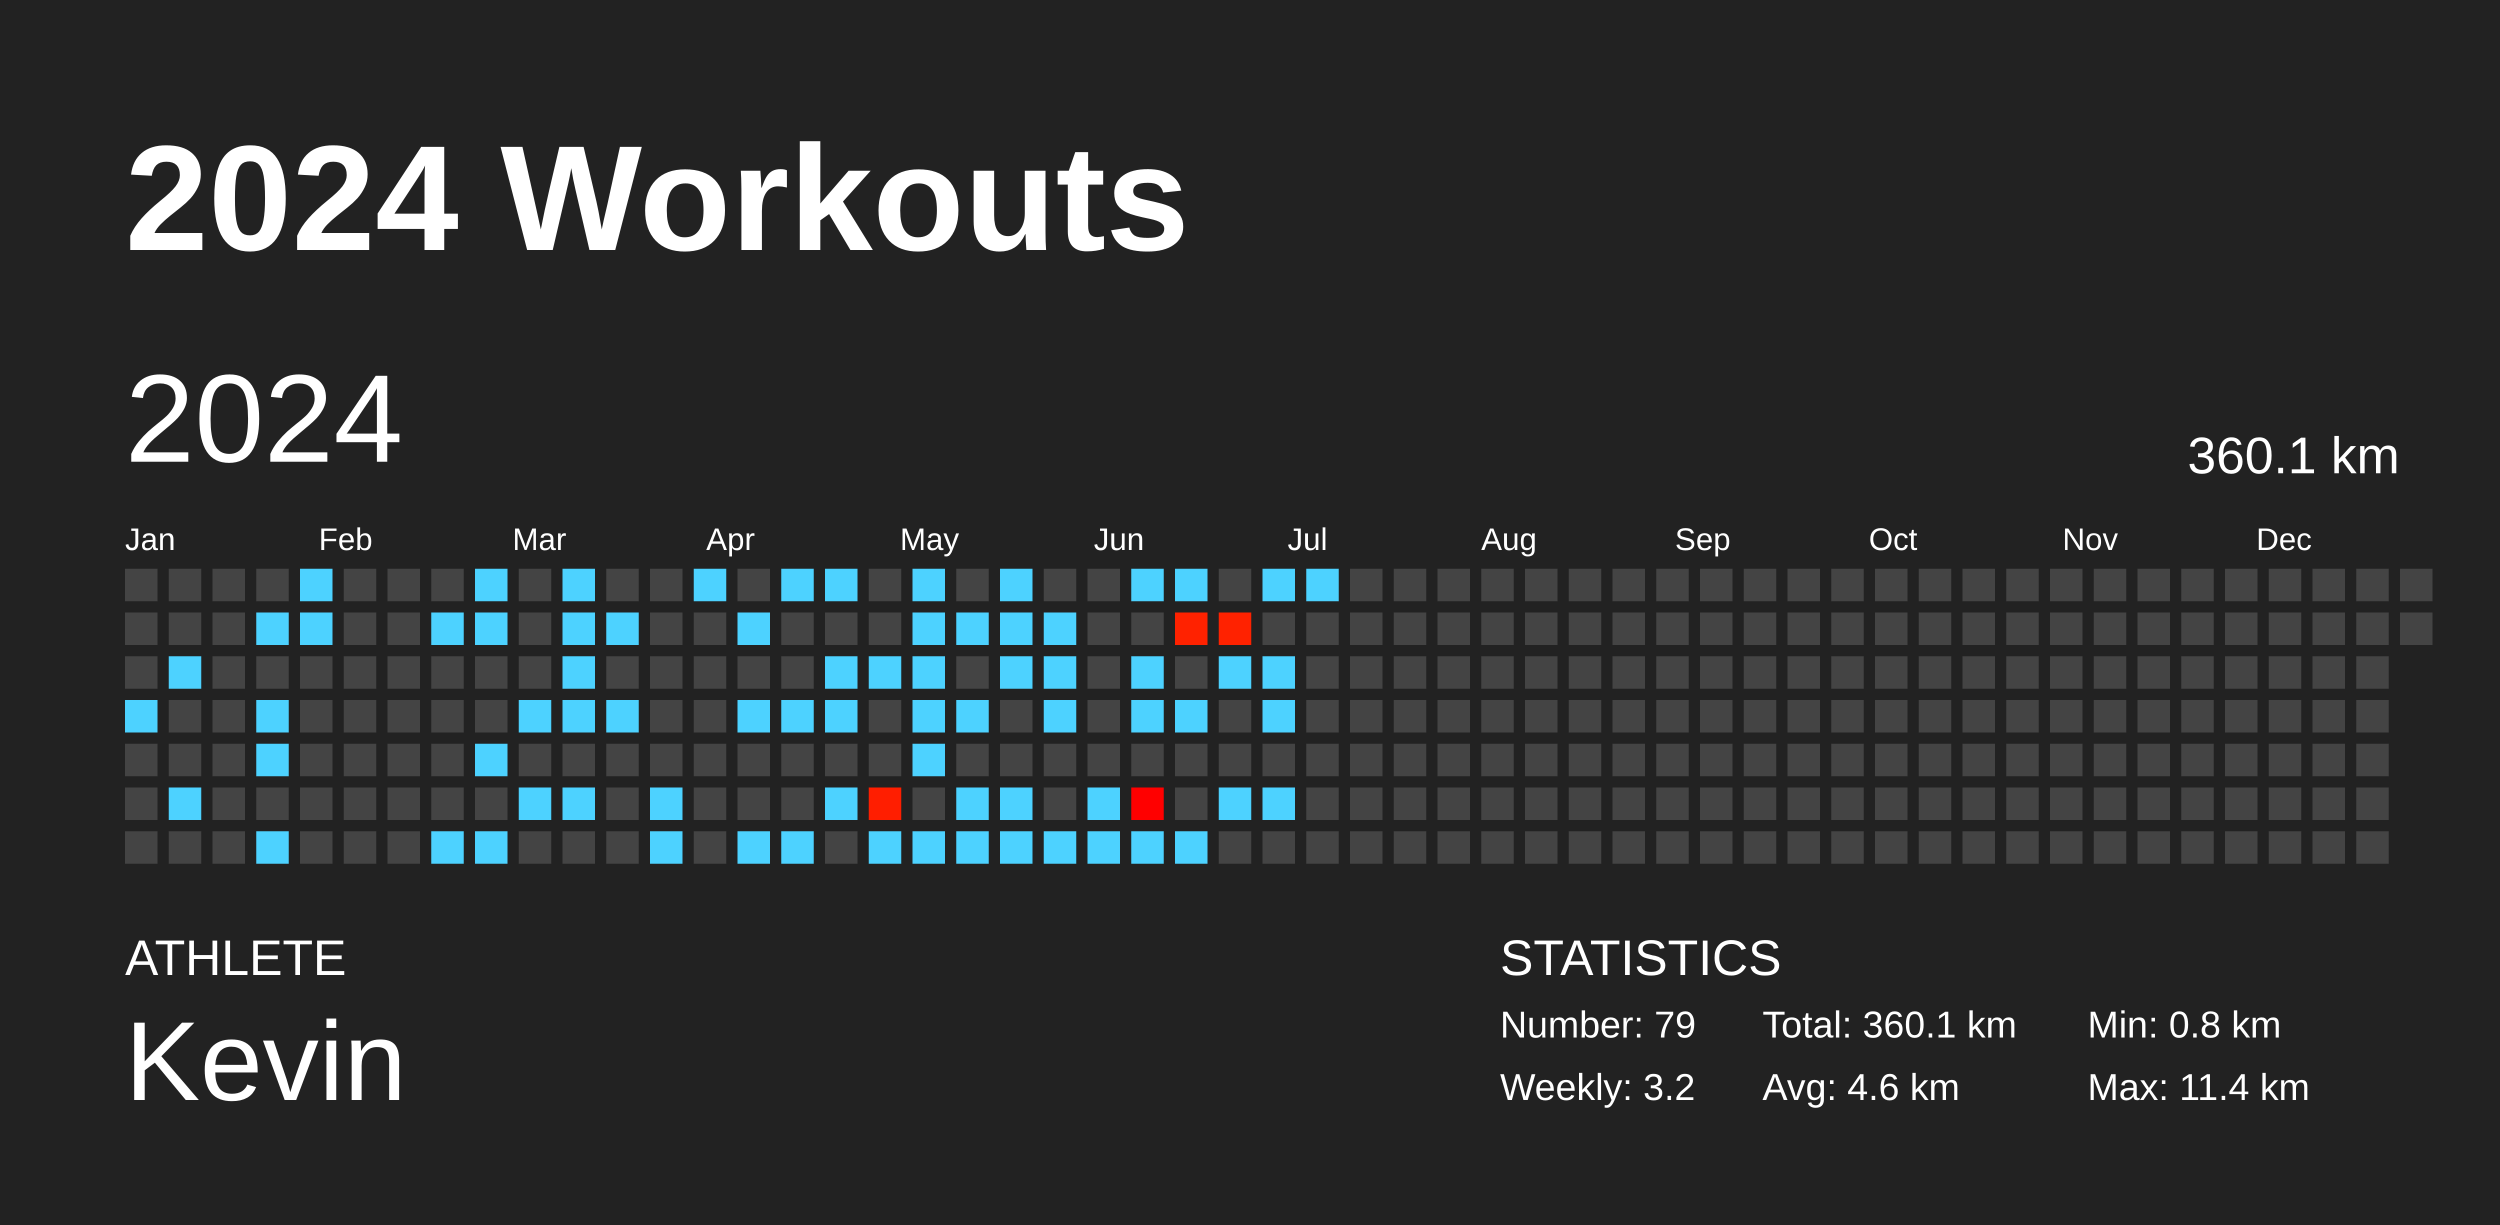
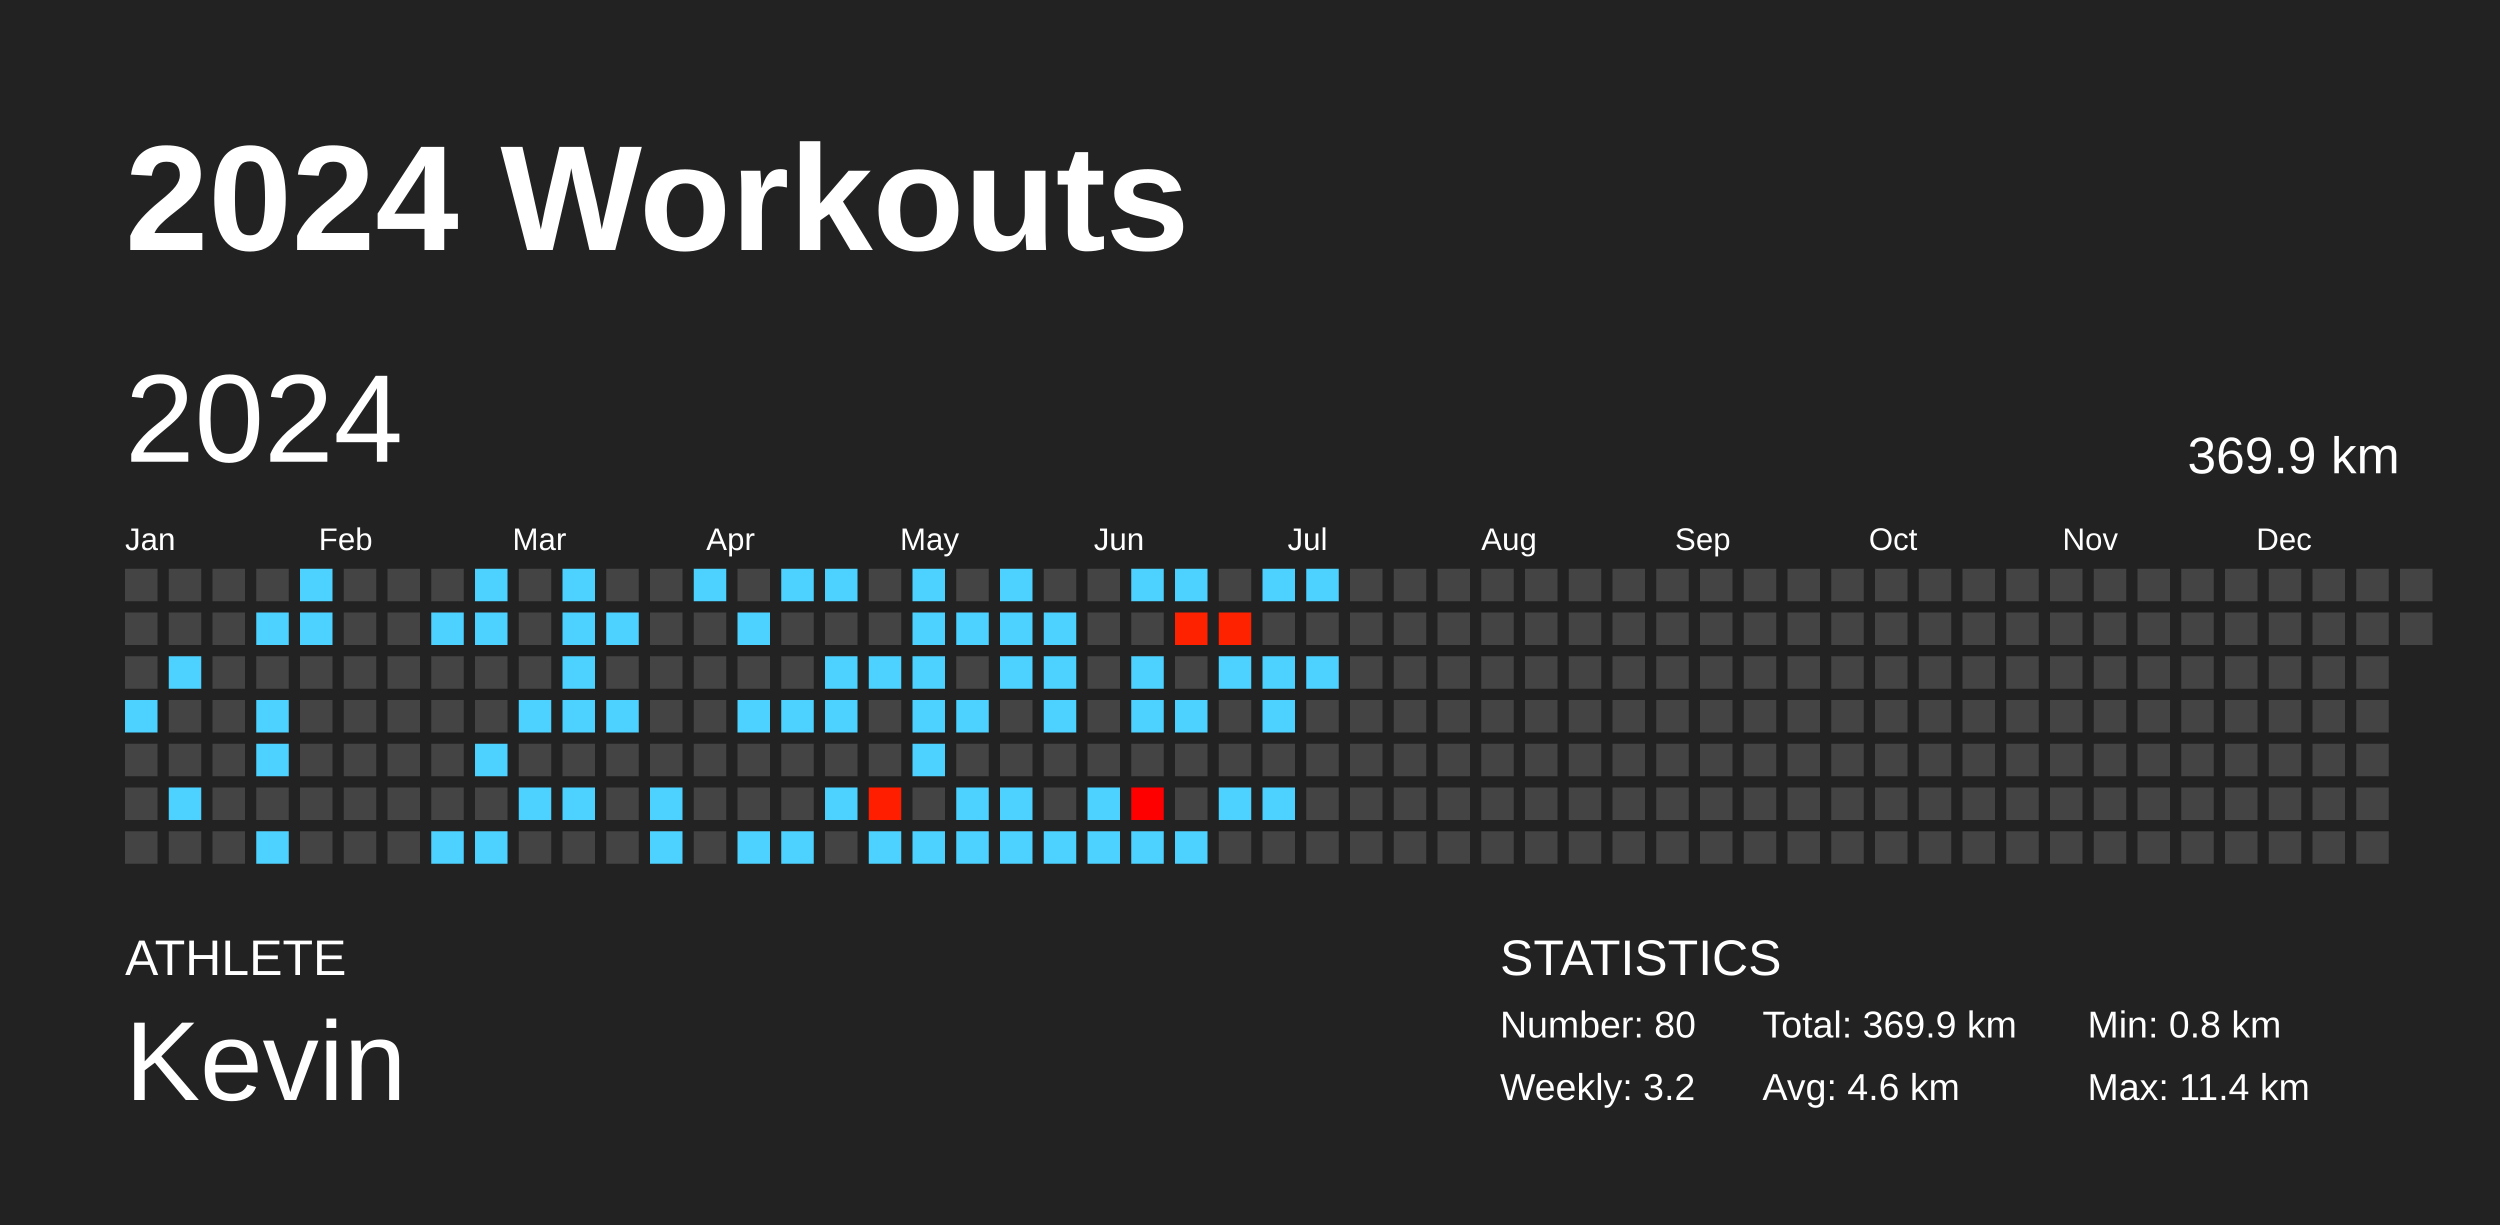
<svg xmlns="http://www.w3.org/2000/svg" baseProfile="full" height="98mm" version="1.1" viewBox="0,0,200,98" width="200mm">
  <defs />
  <rect fill="#222222" height="98" width="200" x="0" y="0" />
  <text fill="#FFFFFF" style="font-size:12px; font-family:Arial; font-weight:bold;" x="10" y="20">2024 Workouts</text>
  <text fill="#FFFFFF" style="font-size:4px; font-family:Arial" x="10" y="78">ATHLETE</text>
  <text fill="#FFFFFF" style="font-size:9px; font-family:Arial" x="10" y="88">Kevin</text>
  <text fill="#FFFFFF" style="font-size:4px; font-family:Arial" x="120" y="78">STATISTICS</text>
-   <text fill="#FFFFFF" style="font-size:3px; font-family:Arial" x="120" y="83">Number: 79</text>
+   <text fill="#FFFFFF" style="font-size:3px; font-family:Arial" x="120" y="83">Number: 80</text>
  <text fill="#FFFFFF" style="font-size:3px; font-family:Arial" x="120" y="88">Weekly: 3.2</text>
-   <text fill="#FFFFFF" style="font-size:3px; font-family:Arial" x="141" y="83">Total: 360.1 km</text>
+   <text fill="#FFFFFF" style="font-size:3px; font-family:Arial" x="141" y="83">Total: 369.9 km</text>
  <text fill="#FFFFFF" style="font-size:3px; font-family:Arial" x="141" y="88">Avg: 4.6 km</text>
  <text fill="#FFFFFF" style="font-size:3px; font-family:Arial" x="167" y="83">Min: 0.8 km</text>
  <text fill="#FFFFFF" style="font-size:3px; font-family:Arial" x="167" y="88">Max: 11.4 km</text>
  <text dominant-baseline="hanging" fill="#FFFFFF" style="font-size:10.0px; font-family:Arial;" x="10" y="30">2024</text>
-   <text dominant-baseline="hanging" fill="#FFFFFF" style="font-size:4.125px; font-family:Arial;" x="175" y="35">360.1 km</text>
+   <text dominant-baseline="hanging" fill="#FFFFFF" style="font-size:4.125px; font-family:Arial;" x="175" y="35">369.9 km</text>
  <text fill="#FFFFFF" style="font-size:2.5px; font-family:Arial" x="10.0" y="44">Jan</text>
  <text fill="#FFFFFF" style="font-size:2.5px; font-family:Arial" x="25.5" y="44">Feb</text>
  <text fill="#FFFFFF" style="font-size:2.5px; font-family:Arial" x="41.0" y="44">Mar</text>
  <text fill="#FFFFFF" style="font-size:2.5px; font-family:Arial" x="56.5" y="44">Apr</text>
  <text fill="#FFFFFF" style="font-size:2.5px; font-family:Arial" x="72.0" y="44">May</text>
  <text fill="#FFFFFF" style="font-size:2.5px; font-family:Arial" x="87.5" y="44">Jun</text>
  <text fill="#FFFFFF" style="font-size:2.5px; font-family:Arial" x="103.0" y="44">Jul</text>
  <text fill="#FFFFFF" style="font-size:2.5px; font-family:Arial" x="118.5" y="44">Aug</text>
  <text fill="#FFFFFF" style="font-size:2.5px; font-family:Arial" x="134.0" y="44">Sep</text>
  <text fill="#FFFFFF" style="font-size:2.5px; font-family:Arial" x="149.5" y="44">Oct</text>
  <text fill="#FFFFFF" style="font-size:2.5px; font-family:Arial" x="165.0" y="44">Nov</text>
  <text fill="#FFFFFF" style="font-size:2.5px; font-family:Arial" x="180.5" y="44">Dec</text>
  <rect fill="#444444" height="2.6" width="2.6" x="10.0" y="45.5" />
  <rect fill="#444444" height="2.6" width="2.6" x="10.0" y="49.0" />
  <rect fill="#444444" height="2.6" width="2.6" x="10.0" y="52.5" />
  <rect fill="#4dd2ff" height="2.6" width="2.6" x="10.0" y="56.0" />
  <rect fill="#444444" height="2.6" width="2.6" x="10.0" y="59.5" />
  <rect fill="#444444" height="2.6" width="2.6" x="10.0" y="63.0" />
  <rect fill="#444444" height="2.6" width="2.6" x="10.0" y="66.5" />
  <rect fill="#444444" height="2.6" width="2.6" x="13.5" y="45.5" />
  <rect fill="#444444" height="2.6" width="2.6" x="13.5" y="49.0" />
  <rect fill="#4dd2ff" height="2.6" width="2.6" x="13.5" y="52.5" />
  <rect fill="#444444" height="2.6" width="2.6" x="13.5" y="56.0" />
  <rect fill="#444444" height="2.6" width="2.6" x="13.5" y="59.5" />
  <rect fill="#4dd2ff" height="2.6" width="2.6" x="13.5" y="63.0" />
  <rect fill="#444444" height="2.6" width="2.6" x="13.5" y="66.5" />
  <rect fill="#444444" height="2.6" width="2.6" x="17.0" y="45.5" />
  <rect fill="#444444" height="2.6" width="2.6" x="17.0" y="49.0" />
  <rect fill="#444444" height="2.6" width="2.6" x="17.0" y="52.5" />
  <rect fill="#444444" height="2.6" width="2.6" x="17.0" y="56.0" />
  <rect fill="#444444" height="2.6" width="2.6" x="17.0" y="59.5" />
  <rect fill="#444444" height="2.6" width="2.6" x="17.0" y="63.0" />
  <rect fill="#444444" height="2.6" width="2.6" x="17.0" y="66.5" />
  <rect fill="#444444" height="2.6" width="2.6" x="20.5" y="45.5" />
  <rect fill="#4dd2ff" height="2.6" width="2.6" x="20.5" y="49.0" />
  <rect fill="#444444" height="2.6" width="2.6" x="20.5" y="52.5" />
  <rect fill="#4dd2ff" height="2.6" width="2.6" x="20.5" y="56.0" />
  <rect fill="#4dd2ff" height="2.6" width="2.6" x="20.5" y="59.5" />
  <rect fill="#444444" height="2.6" width="2.6" x="20.5" y="63.0" />
  <rect fill="#4dd2ff" height="2.6" width="2.6" x="20.5" y="66.5" />
  <rect fill="#4dd2ff" height="2.6" width="2.6" x="24.0" y="45.5" />
  <rect fill="#4dd2ff" height="2.6" width="2.6" x="24.0" y="49.0" />
  <rect fill="#444444" height="2.6" width="2.6" x="24.0" y="52.5" />
  <rect fill="#444444" height="2.6" width="2.6" x="24.0" y="56.0" />
  <rect fill="#444444" height="2.6" width="2.6" x="24.0" y="59.5" />
  <rect fill="#444444" height="2.6" width="2.6" x="24.0" y="63.0" />
  <rect fill="#444444" height="2.6" width="2.6" x="24.0" y="66.5" />
  <rect fill="#444444" height="2.6" width="2.6" x="27.5" y="45.5" />
  <rect fill="#444444" height="2.6" width="2.6" x="27.5" y="49.0" />
  <rect fill="#444444" height="2.6" width="2.6" x="27.5" y="52.5" />
  <rect fill="#444444" height="2.6" width="2.6" x="27.5" y="56.0" />
  <rect fill="#444444" height="2.6" width="2.6" x="27.5" y="59.5" />
  <rect fill="#444444" height="2.6" width="2.6" x="27.5" y="63.0" />
  <rect fill="#444444" height="2.6" width="2.6" x="27.5" y="66.5" />
  <rect fill="#444444" height="2.6" width="2.6" x="31.0" y="45.5" />
  <rect fill="#444444" height="2.6" width="2.6" x="31.0" y="49.0" />
  <rect fill="#444444" height="2.6" width="2.6" x="31.0" y="52.5" />
  <rect fill="#444444" height="2.6" width="2.6" x="31.0" y="56.0" />
  <rect fill="#444444" height="2.6" width="2.6" x="31.0" y="59.5" />
  <rect fill="#444444" height="2.6" width="2.6" x="31.0" y="63.0" />
  <rect fill="#444444" height="2.6" width="2.6" x="31.0" y="66.5" />
  <rect fill="#444444" height="2.6" width="2.6" x="34.5" y="45.5" />
  <rect fill="#4dd2ff" height="2.6" width="2.6" x="34.5" y="49.0" />
  <rect fill="#444444" height="2.6" width="2.6" x="34.5" y="52.5" />
  <rect fill="#444444" height="2.6" width="2.6" x="34.5" y="56.0" />
  <rect fill="#444444" height="2.6" width="2.6" x="34.5" y="59.5" />
  <rect fill="#444444" height="2.6" width="2.6" x="34.5" y="63.0" />
  <rect fill="#4dd2ff" height="2.6" width="2.6" x="34.5" y="66.5" />
  <rect fill="#4dd2ff" height="2.6" width="2.6" x="38.0" y="45.5" />
  <rect fill="#4dd2ff" height="2.6" width="2.6" x="38.0" y="49.0" />
  <rect fill="#444444" height="2.6" width="2.6" x="38.0" y="52.5" />
  <rect fill="#444444" height="2.6" width="2.6" x="38.0" y="56.0" />
  <rect fill="#4dd2ff" height="2.6" width="2.6" x="38.0" y="59.5" />
  <rect fill="#444444" height="2.6" width="2.6" x="38.0" y="63.0" />
  <rect fill="#4dd2ff" height="2.6" width="2.6" x="38.0" y="66.5" />
  <rect fill="#444444" height="2.6" width="2.6" x="41.5" y="45.5" />
  <rect fill="#444444" height="2.6" width="2.6" x="41.5" y="49.0" />
  <rect fill="#444444" height="2.6" width="2.6" x="41.5" y="52.5" />
  <rect fill="#4dd2ff" height="2.6" width="2.6" x="41.5" y="56.0" />
  <rect fill="#444444" height="2.6" width="2.6" x="41.5" y="59.5" />
  <rect fill="#4dd2ff" height="2.6" width="2.6" x="41.5" y="63.0" />
  <rect fill="#444444" height="2.6" width="2.6" x="41.5" y="66.5" />
  <rect fill="#4dd2ff" height="2.6" width="2.6" x="45.0" y="45.5" />
  <rect fill="#4dd2ff" height="2.6" width="2.6" x="45.0" y="49.0" />
  <rect fill="#4dd2ff" height="2.6" width="2.6" x="45.0" y="52.5" />
  <rect fill="#4dd2ff" height="2.6" width="2.6" x="45.0" y="56.0" />
  <rect fill="#444444" height="2.6" width="2.6" x="45.0" y="59.5" />
  <rect fill="#4dd2ff" height="2.6" width="2.6" x="45.0" y="63.0" />
  <rect fill="#444444" height="2.6" width="2.6" x="45.0" y="66.5" />
  <rect fill="#444444" height="2.6" width="2.6" x="48.5" y="45.5" />
  <rect fill="#4dd2ff" height="2.6" width="2.6" x="48.5" y="49.0" />
  <rect fill="#444444" height="2.6" width="2.6" x="48.5" y="52.5" />
  <rect fill="#4dd2ff" height="2.6" width="2.6" x="48.5" y="56.0" />
  <rect fill="#444444" height="2.6" width="2.6" x="48.5" y="59.5" />
  <rect fill="#444444" height="2.6" width="2.6" x="48.5" y="63.0" />
  <rect fill="#444444" height="2.6" width="2.6" x="48.5" y="66.5" />
  <rect fill="#444444" height="2.6" width="2.6" x="52.0" y="45.5" />
  <rect fill="#444444" height="2.6" width="2.6" x="52.0" y="49.0" />
  <rect fill="#444444" height="2.6" width="2.6" x="52.0" y="52.5" />
  <rect fill="#444444" height="2.6" width="2.6" x="52.0" y="56.0" />
  <rect fill="#444444" height="2.6" width="2.6" x="52.0" y="59.5" />
  <rect fill="#4dd2ff" height="2.6" width="2.6" x="52.0" y="63.0" />
  <rect fill="#4dd2ff" height="2.6" width="2.6" x="52.0" y="66.5" />
  <rect fill="#4dd2ff" height="2.6" width="2.6" x="55.5" y="45.5" />
  <rect fill="#444444" height="2.6" width="2.6" x="55.5" y="49.0" />
  <rect fill="#444444" height="2.6" width="2.6" x="55.5" y="52.5" />
  <rect fill="#444444" height="2.6" width="2.6" x="55.5" y="56.0" />
  <rect fill="#444444" height="2.6" width="2.6" x="55.5" y="59.5" />
  <rect fill="#444444" height="2.6" width="2.6" x="55.5" y="63.0" />
  <rect fill="#444444" height="2.6" width="2.6" x="55.5" y="66.5" />
  <rect fill="#444444" height="2.6" width="2.6" x="59.0" y="45.5" />
  <rect fill="#4dd2ff" height="2.6" width="2.6" x="59.0" y="49.0" />
  <rect fill="#444444" height="2.6" width="2.6" x="59.0" y="52.5" />
  <rect fill="#4dd2ff" height="2.6" width="2.6" x="59.0" y="56.0" />
  <rect fill="#444444" height="2.6" width="2.6" x="59.0" y="59.5" />
  <rect fill="#444444" height="2.6" width="2.6" x="59.0" y="63.0" />
  <rect fill="#4dd2ff" height="2.6" width="2.6" x="59.0" y="66.5" />
  <rect fill="#4dd2ff" height="2.6" width="2.6" x="62.5" y="45.5" />
  <rect fill="#444444" height="2.6" width="2.6" x="62.5" y="49.0" />
  <rect fill="#444444" height="2.6" width="2.6" x="62.5" y="52.5" />
  <rect fill="#4dd2ff" height="2.6" width="2.6" x="62.5" y="56.0" />
  <rect fill="#444444" height="2.6" width="2.6" x="62.5" y="59.5" />
  <rect fill="#444444" height="2.6" width="2.6" x="62.5" y="63.0" />
  <rect fill="#4dd2ff" height="2.6" width="2.6" x="62.5" y="66.5" />
  <rect fill="#4dd2ff" height="2.6" width="2.6" x="66.0" y="45.5" />
  <rect fill="#444444" height="2.6" width="2.6" x="66.0" y="49.0" />
  <rect fill="#4dd2ff" height="2.6" width="2.6" x="66.0" y="52.5" />
  <rect fill="#4dd2ff" height="2.6" width="2.6" x="66.0" y="56.0" />
  <rect fill="#444444" height="2.6" width="2.6" x="66.0" y="59.5" />
  <rect fill="#4dd2ff" height="2.6" width="2.6" x="66.0" y="63.0" />
  <rect fill="#444444" height="2.6" width="2.6" x="66.0" y="66.5" />
  <rect fill="#444444" height="2.6" width="2.6" x="69.5" y="45.5" />
  <rect fill="#444444" height="2.6" width="2.6" x="69.5" y="49.0" />
  <rect fill="#4dd2ff" height="2.6" width="2.6" x="69.5" y="52.5" />
  <rect fill="#444444" height="2.6" width="2.6" x="69.5" y="56.0" />
  <rect fill="#444444" height="2.6" width="2.6" x="69.5" y="59.5" />
  <rect fill="#ff1e00" height="2.6" width="2.6" x="69.5" y="63.0" />
  <rect fill="#4dd2ff" height="2.6" width="2.6" x="69.5" y="66.5" />
  <rect fill="#4dd2ff" height="2.6" width="2.6" x="73.0" y="45.5" />
  <rect fill="#4dd2ff" height="2.6" width="2.6" x="73.0" y="49.0" />
  <rect fill="#4dd2ff" height="2.6" width="2.6" x="73.0" y="52.5" />
  <rect fill="#4dd2ff" height="2.6" width="2.6" x="73.0" y="56.0" />
  <rect fill="#4dd2ff" height="2.6" width="2.6" x="73.0" y="59.5" />
  <rect fill="#444444" height="2.6" width="2.6" x="73.0" y="63.0" />
  <rect fill="#4dd2ff" height="2.6" width="2.6" x="73.0" y="66.5" />
  <rect fill="#444444" height="2.6" width="2.6" x="76.5" y="45.5" />
  <rect fill="#4dd2ff" height="2.6" width="2.6" x="76.5" y="49.0" />
  <rect fill="#444444" height="2.6" width="2.6" x="76.5" y="52.5" />
  <rect fill="#4dd2ff" height="2.6" width="2.6" x="76.5" y="56.0" />
  <rect fill="#444444" height="2.6" width="2.6" x="76.5" y="59.5" />
  <rect fill="#4dd2ff" height="2.6" width="2.6" x="76.5" y="63.0" />
  <rect fill="#4dd2ff" height="2.6" width="2.6" x="76.5" y="66.5" />
  <rect fill="#4dd2ff" height="2.6" width="2.6" x="80.0" y="45.5" />
  <rect fill="#4dd2ff" height="2.6" width="2.6" x="80.0" y="49.0" />
  <rect fill="#4dd2ff" height="2.6" width="2.6" x="80.0" y="52.5" />
  <rect fill="#444444" height="2.6" width="2.6" x="80.0" y="56.0" />
  <rect fill="#444444" height="2.6" width="2.6" x="80.0" y="59.5" />
  <rect fill="#4dd2ff" height="2.6" width="2.6" x="80.0" y="63.0" />
  <rect fill="#4dd2ff" height="2.6" width="2.6" x="80.0" y="66.5" />
  <rect fill="#444444" height="2.6" width="2.6" x="83.5" y="45.5" />
  <rect fill="#4dd2ff" height="2.6" width="2.6" x="83.5" y="49.0" />
  <rect fill="#4dd2ff" height="2.6" width="2.6" x="83.5" y="52.5" />
  <rect fill="#4dd2ff" height="2.6" width="2.6" x="83.5" y="56.0" />
  <rect fill="#444444" height="2.6" width="2.6" x="83.5" y="59.5" />
  <rect fill="#444444" height="2.6" width="2.6" x="83.5" y="63.0" />
  <rect fill="#4dd2ff" height="2.6" width="2.6" x="83.5" y="66.5" />
  <rect fill="#444444" height="2.6" width="2.6" x="87.0" y="45.5" />
  <rect fill="#444444" height="2.6" width="2.6" x="87.0" y="49.0" />
  <rect fill="#444444" height="2.6" width="2.6" x="87.0" y="52.5" />
  <rect fill="#444444" height="2.6" width="2.6" x="87.0" y="56.0" />
  <rect fill="#444444" height="2.6" width="2.6" x="87.0" y="59.5" />
  <rect fill="#4dd2ff" height="2.6" width="2.6" x="87.0" y="63.0" />
  <rect fill="#4dd2ff" height="2.6" width="2.6" x="87.0" y="66.5" />
  <rect fill="#4dd2ff" height="2.6" width="2.6" x="90.5" y="45.5" />
  <rect fill="#444444" height="2.6" width="2.6" x="90.5" y="49.0" />
  <rect fill="#4dd2ff" height="2.6" width="2.6" x="90.5" y="52.5" />
  <rect fill="#4dd2ff" height="2.6" width="2.6" x="90.5" y="56.0" />
  <rect fill="#444444" height="2.6" width="2.6" x="90.5" y="59.5" />
  <rect fill="#ff0000" height="2.6" width="2.6" x="90.5" y="63.0" />
  <rect fill="#4dd2ff" height="2.6" width="2.6" x="90.5" y="66.5" />
  <rect fill="#4dd2ff" height="2.6" width="2.6" x="94.0" y="45.5" />
  <rect fill="#ff2200" height="2.6" width="2.6" x="94.0" y="49.0" />
  <rect fill="#444444" height="2.6" width="2.6" x="94.0" y="52.5" />
  <rect fill="#4dd2ff" height="2.6" width="2.6" x="94.0" y="56.0" />
  <rect fill="#444444" height="2.6" width="2.6" x="94.0" y="59.5" />
  <rect fill="#444444" height="2.6" width="2.6" x="94.0" y="63.0" />
  <rect fill="#4dd2ff" height="2.6" width="2.6" x="94.0" y="66.5" />
  <rect fill="#444444" height="2.6" width="2.6" x="97.5" y="45.5" />
  <rect fill="#ff2200" height="2.6" width="2.6" x="97.5" y="49.0" />
  <rect fill="#4dd2ff" height="2.6" width="2.6" x="97.5" y="52.5" />
  <rect fill="#444444" height="2.6" width="2.6" x="97.5" y="56.0" />
  <rect fill="#444444" height="2.6" width="2.6" x="97.5" y="59.5" />
  <rect fill="#4dd2ff" height="2.6" width="2.6" x="97.5" y="63.0" />
  <rect fill="#444444" height="2.6" width="2.6" x="97.5" y="66.5" />
  <rect fill="#4dd2ff" height="2.6" width="2.6" x="101.0" y="45.5" />
  <rect fill="#444444" height="2.6" width="2.6" x="101.0" y="49.0" />
  <rect fill="#4dd2ff" height="2.6" width="2.6" x="101.0" y="52.5" />
  <rect fill="#4dd2ff" height="2.6" width="2.6" x="101.0" y="56.0" />
  <rect fill="#444444" height="2.6" width="2.6" x="101.0" y="59.5" />
  <rect fill="#4dd2ff" height="2.6" width="2.6" x="101.0" y="63.0" />
  <rect fill="#444444" height="2.6" width="2.6" x="101.0" y="66.5" />
  <rect fill="#4dd2ff" height="2.6" width="2.6" x="104.5" y="45.5" />
  <rect fill="#444444" height="2.6" width="2.6" x="104.5" y="49.0" />
-   <rect fill="#444444" height="2.6" width="2.6" x="104.5" y="52.5" />
+   <rect fill="#4dd2ff" height="2.6" width="2.6" x="104.5" y="52.5" />
  <rect fill="#444444" height="2.6" width="2.6" x="104.5" y="56.0" />
  <rect fill="#444444" height="2.6" width="2.6" x="104.5" y="59.5" />
  <rect fill="#444444" height="2.6" width="2.6" x="104.5" y="63.0" />
  <rect fill="#444444" height="2.6" width="2.6" x="104.5" y="66.5" />
  <rect fill="#444444" height="2.6" width="2.6" x="108.0" y="45.5" />
  <rect fill="#444444" height="2.6" width="2.6" x="108.0" y="49.0" />
  <rect fill="#444444" height="2.6" width="2.6" x="108.0" y="52.5" />
  <rect fill="#444444" height="2.6" width="2.6" x="108.0" y="56.0" />
  <rect fill="#444444" height="2.6" width="2.6" x="108.0" y="59.5" />
  <rect fill="#444444" height="2.6" width="2.6" x="108.0" y="63.0" />
  <rect fill="#444444" height="2.6" width="2.6" x="108.0" y="66.5" />
  <rect fill="#444444" height="2.6" width="2.6" x="111.5" y="45.5" />
  <rect fill="#444444" height="2.6" width="2.6" x="111.5" y="49.0" />
  <rect fill="#444444" height="2.6" width="2.6" x="111.5" y="52.5" />
  <rect fill="#444444" height="2.6" width="2.6" x="111.5" y="56.0" />
  <rect fill="#444444" height="2.6" width="2.6" x="111.5" y="59.5" />
  <rect fill="#444444" height="2.6" width="2.6" x="111.5" y="63.0" />
  <rect fill="#444444" height="2.6" width="2.6" x="111.5" y="66.5" />
  <rect fill="#444444" height="2.6" width="2.6" x="115.0" y="45.5" />
  <rect fill="#444444" height="2.6" width="2.6" x="115.0" y="49.0" />
  <rect fill="#444444" height="2.6" width="2.6" x="115.0" y="52.5" />
  <rect fill="#444444" height="2.6" width="2.6" x="115.0" y="56.0" />
  <rect fill="#444444" height="2.6" width="2.6" x="115.0" y="59.5" />
  <rect fill="#444444" height="2.6" width="2.6" x="115.0" y="63.0" />
  <rect fill="#444444" height="2.6" width="2.6" x="115.0" y="66.5" />
  <rect fill="#444444" height="2.6" width="2.6" x="118.5" y="45.5" />
  <rect fill="#444444" height="2.6" width="2.6" x="118.5" y="49.0" />
  <rect fill="#444444" height="2.6" width="2.6" x="118.5" y="52.5" />
  <rect fill="#444444" height="2.6" width="2.6" x="118.5" y="56.0" />
  <rect fill="#444444" height="2.6" width="2.6" x="118.5" y="59.5" />
  <rect fill="#444444" height="2.6" width="2.6" x="118.5" y="63.0" />
  <rect fill="#444444" height="2.6" width="2.6" x="118.5" y="66.5" />
  <rect fill="#444444" height="2.6" width="2.6" x="122.0" y="45.5" />
  <rect fill="#444444" height="2.6" width="2.6" x="122.0" y="49.0" />
  <rect fill="#444444" height="2.6" width="2.6" x="122.0" y="52.5" />
  <rect fill="#444444" height="2.6" width="2.6" x="122.0" y="56.0" />
  <rect fill="#444444" height="2.6" width="2.6" x="122.0" y="59.5" />
  <rect fill="#444444" height="2.6" width="2.6" x="122.0" y="63.0" />
  <rect fill="#444444" height="2.6" width="2.6" x="122.0" y="66.5" />
  <rect fill="#444444" height="2.6" width="2.6" x="125.5" y="45.5" />
  <rect fill="#444444" height="2.6" width="2.6" x="125.5" y="49.0" />
  <rect fill="#444444" height="2.6" width="2.6" x="125.5" y="52.5" />
  <rect fill="#444444" height="2.6" width="2.6" x="125.5" y="56.0" />
  <rect fill="#444444" height="2.6" width="2.6" x="125.5" y="59.5" />
  <rect fill="#444444" height="2.6" width="2.6" x="125.5" y="63.0" />
  <rect fill="#444444" height="2.6" width="2.6" x="125.5" y="66.5" />
  <rect fill="#444444" height="2.6" width="2.6" x="129.0" y="45.5" />
  <rect fill="#444444" height="2.6" width="2.6" x="129.0" y="49.0" />
  <rect fill="#444444" height="2.6" width="2.6" x="129.0" y="52.5" />
  <rect fill="#444444" height="2.6" width="2.6" x="129.0" y="56.0" />
  <rect fill="#444444" height="2.6" width="2.6" x="129.0" y="59.5" />
  <rect fill="#444444" height="2.6" width="2.6" x="129.0" y="63.0" />
  <rect fill="#444444" height="2.6" width="2.6" x="129.0" y="66.5" />
  <rect fill="#444444" height="2.6" width="2.6" x="132.5" y="45.5" />
  <rect fill="#444444" height="2.6" width="2.6" x="132.5" y="49.0" />
  <rect fill="#444444" height="2.6" width="2.6" x="132.5" y="52.5" />
  <rect fill="#444444" height="2.6" width="2.6" x="132.5" y="56.0" />
  <rect fill="#444444" height="2.6" width="2.6" x="132.5" y="59.5" />
  <rect fill="#444444" height="2.6" width="2.6" x="132.5" y="63.0" />
  <rect fill="#444444" height="2.6" width="2.6" x="132.5" y="66.5" />
  <rect fill="#444444" height="2.6" width="2.6" x="136.0" y="45.5" />
  <rect fill="#444444" height="2.6" width="2.6" x="136.0" y="49.0" />
  <rect fill="#444444" height="2.6" width="2.6" x="136.0" y="52.5" />
  <rect fill="#444444" height="2.6" width="2.6" x="136.0" y="56.0" />
  <rect fill="#444444" height="2.6" width="2.6" x="136.0" y="59.5" />
  <rect fill="#444444" height="2.6" width="2.6" x="136.0" y="63.0" />
  <rect fill="#444444" height="2.6" width="2.6" x="136.0" y="66.5" />
  <rect fill="#444444" height="2.6" width="2.6" x="139.5" y="45.5" />
  <rect fill="#444444" height="2.6" width="2.6" x="139.5" y="49.0" />
  <rect fill="#444444" height="2.6" width="2.6" x="139.5" y="52.5" />
  <rect fill="#444444" height="2.6" width="2.6" x="139.5" y="56.0" />
  <rect fill="#444444" height="2.6" width="2.6" x="139.5" y="59.5" />
  <rect fill="#444444" height="2.6" width="2.6" x="139.5" y="63.0" />
  <rect fill="#444444" height="2.6" width="2.6" x="139.5" y="66.5" />
  <rect fill="#444444" height="2.6" width="2.6" x="143.0" y="45.5" />
  <rect fill="#444444" height="2.6" width="2.6" x="143.0" y="49.0" />
  <rect fill="#444444" height="2.6" width="2.6" x="143.0" y="52.5" />
  <rect fill="#444444" height="2.6" width="2.6" x="143.0" y="56.0" />
  <rect fill="#444444" height="2.6" width="2.6" x="143.0" y="59.5" />
  <rect fill="#444444" height="2.6" width="2.6" x="143.0" y="63.0" />
  <rect fill="#444444" height="2.6" width="2.6" x="143.0" y="66.5" />
  <rect fill="#444444" height="2.6" width="2.6" x="146.5" y="45.5" />
  <rect fill="#444444" height="2.6" width="2.6" x="146.5" y="49.0" />
  <rect fill="#444444" height="2.6" width="2.6" x="146.5" y="52.5" />
  <rect fill="#444444" height="2.6" width="2.6" x="146.5" y="56.0" />
  <rect fill="#444444" height="2.6" width="2.6" x="146.5" y="59.5" />
  <rect fill="#444444" height="2.6" width="2.6" x="146.5" y="63.0" />
  <rect fill="#444444" height="2.6" width="2.6" x="146.5" y="66.5" />
  <rect fill="#444444" height="2.6" width="2.6" x="150.0" y="45.5" />
  <rect fill="#444444" height="2.6" width="2.6" x="150.0" y="49.0" />
  <rect fill="#444444" height="2.6" width="2.6" x="150.0" y="52.5" />
  <rect fill="#444444" height="2.6" width="2.6" x="150.0" y="56.0" />
  <rect fill="#444444" height="2.6" width="2.6" x="150.0" y="59.5" />
  <rect fill="#444444" height="2.6" width="2.6" x="150.0" y="63.0" />
  <rect fill="#444444" height="2.6" width="2.6" x="150.0" y="66.5" />
  <rect fill="#444444" height="2.6" width="2.6" x="153.5" y="45.5" />
  <rect fill="#444444" height="2.6" width="2.6" x="153.5" y="49.0" />
  <rect fill="#444444" height="2.6" width="2.6" x="153.5" y="52.5" />
  <rect fill="#444444" height="2.6" width="2.6" x="153.5" y="56.0" />
  <rect fill="#444444" height="2.6" width="2.6" x="153.5" y="59.5" />
  <rect fill="#444444" height="2.6" width="2.6" x="153.5" y="63.0" />
  <rect fill="#444444" height="2.6" width="2.6" x="153.5" y="66.5" />
  <rect fill="#444444" height="2.6" width="2.6" x="157.0" y="45.5" />
  <rect fill="#444444" height="2.6" width="2.6" x="157.0" y="49.0" />
  <rect fill="#444444" height="2.6" width="2.6" x="157.0" y="52.5" />
  <rect fill="#444444" height="2.6" width="2.6" x="157.0" y="56.0" />
  <rect fill="#444444" height="2.6" width="2.6" x="157.0" y="59.5" />
  <rect fill="#444444" height="2.6" width="2.6" x="157.0" y="63.0" />
  <rect fill="#444444" height="2.6" width="2.6" x="157.0" y="66.5" />
  <rect fill="#444444" height="2.6" width="2.6" x="160.5" y="45.5" />
  <rect fill="#444444" height="2.6" width="2.6" x="160.5" y="49.0" />
  <rect fill="#444444" height="2.6" width="2.6" x="160.5" y="52.5" />
  <rect fill="#444444" height="2.6" width="2.6" x="160.5" y="56.0" />
  <rect fill="#444444" height="2.6" width="2.6" x="160.5" y="59.5" />
  <rect fill="#444444" height="2.6" width="2.6" x="160.5" y="63.0" />
  <rect fill="#444444" height="2.6" width="2.6" x="160.5" y="66.5" />
  <rect fill="#444444" height="2.6" width="2.6" x="164.0" y="45.5" />
  <rect fill="#444444" height="2.6" width="2.6" x="164.0" y="49.0" />
  <rect fill="#444444" height="2.6" width="2.6" x="164.0" y="52.5" />
  <rect fill="#444444" height="2.6" width="2.6" x="164.0" y="56.0" />
  <rect fill="#444444" height="2.6" width="2.6" x="164.0" y="59.5" />
  <rect fill="#444444" height="2.6" width="2.6" x="164.0" y="63.0" />
  <rect fill="#444444" height="2.6" width="2.6" x="164.0" y="66.5" />
  <rect fill="#444444" height="2.6" width="2.6" x="167.5" y="45.5" />
  <rect fill="#444444" height="2.6" width="2.6" x="167.5" y="49.0" />
  <rect fill="#444444" height="2.6" width="2.6" x="167.5" y="52.5" />
  <rect fill="#444444" height="2.6" width="2.6" x="167.5" y="56.0" />
  <rect fill="#444444" height="2.6" width="2.6" x="167.5" y="59.5" />
  <rect fill="#444444" height="2.6" width="2.6" x="167.5" y="63.0" />
  <rect fill="#444444" height="2.6" width="2.6" x="167.5" y="66.5" />
  <rect fill="#444444" height="2.6" width="2.6" x="171.0" y="45.5" />
  <rect fill="#444444" height="2.6" width="2.6" x="171.0" y="49.0" />
  <rect fill="#444444" height="2.6" width="2.6" x="171.0" y="52.5" />
  <rect fill="#444444" height="2.6" width="2.6" x="171.0" y="56.0" />
  <rect fill="#444444" height="2.6" width="2.6" x="171.0" y="59.5" />
  <rect fill="#444444" height="2.6" width="2.6" x="171.0" y="63.0" />
  <rect fill="#444444" height="2.6" width="2.6" x="171.0" y="66.5" />
  <rect fill="#444444" height="2.6" width="2.6" x="174.5" y="45.5" />
  <rect fill="#444444" height="2.6" width="2.6" x="174.5" y="49.0" />
  <rect fill="#444444" height="2.6" width="2.6" x="174.5" y="52.5" />
  <rect fill="#444444" height="2.6" width="2.6" x="174.5" y="56.0" />
  <rect fill="#444444" height="2.6" width="2.6" x="174.5" y="59.5" />
  <rect fill="#444444" height="2.6" width="2.6" x="174.5" y="63.0" />
  <rect fill="#444444" height="2.6" width="2.6" x="174.5" y="66.5" />
  <rect fill="#444444" height="2.6" width="2.6" x="178.0" y="45.5" />
  <rect fill="#444444" height="2.6" width="2.6" x="178.0" y="49.0" />
  <rect fill="#444444" height="2.6" width="2.6" x="178.0" y="52.5" />
  <rect fill="#444444" height="2.6" width="2.6" x="178.0" y="56.0" />
  <rect fill="#444444" height="2.6" width="2.6" x="178.0" y="59.5" />
  <rect fill="#444444" height="2.6" width="2.6" x="178.0" y="63.0" />
  <rect fill="#444444" height="2.6" width="2.6" x="178.0" y="66.5" />
  <rect fill="#444444" height="2.6" width="2.6" x="181.5" y="45.5" />
  <rect fill="#444444" height="2.6" width="2.6" x="181.5" y="49.0" />
  <rect fill="#444444" height="2.6" width="2.6" x="181.5" y="52.5" />
  <rect fill="#444444" height="2.6" width="2.6" x="181.5" y="56.0" />
  <rect fill="#444444" height="2.6" width="2.6" x="181.5" y="59.5" />
  <rect fill="#444444" height="2.6" width="2.6" x="181.5" y="63.0" />
  <rect fill="#444444" height="2.6" width="2.6" x="181.5" y="66.5" />
  <rect fill="#444444" height="2.6" width="2.6" x="185.0" y="45.5" />
  <rect fill="#444444" height="2.6" width="2.6" x="185.0" y="49.0" />
  <rect fill="#444444" height="2.6" width="2.6" x="185.0" y="52.5" />
  <rect fill="#444444" height="2.6" width="2.6" x="185.0" y="56.0" />
  <rect fill="#444444" height="2.6" width="2.6" x="185.0" y="59.5" />
  <rect fill="#444444" height="2.6" width="2.6" x="185.0" y="63.0" />
  <rect fill="#444444" height="2.6" width="2.6" x="185.0" y="66.5" />
  <rect fill="#444444" height="2.6" width="2.6" x="188.5" y="45.5" />
  <rect fill="#444444" height="2.6" width="2.6" x="188.5" y="49.0" />
  <rect fill="#444444" height="2.6" width="2.6" x="188.5" y="52.5" />
  <rect fill="#444444" height="2.6" width="2.6" x="188.5" y="56.0" />
  <rect fill="#444444" height="2.6" width="2.6" x="188.5" y="59.5" />
  <rect fill="#444444" height="2.6" width="2.6" x="188.5" y="63.0" />
  <rect fill="#444444" height="2.6" width="2.6" x="188.5" y="66.5" />
  <rect fill="#444444" height="2.6" width="2.6" x="192.0" y="45.5" />
  <rect fill="#444444" height="2.6" width="2.6" x="192.0" y="49.0" />
</svg>
